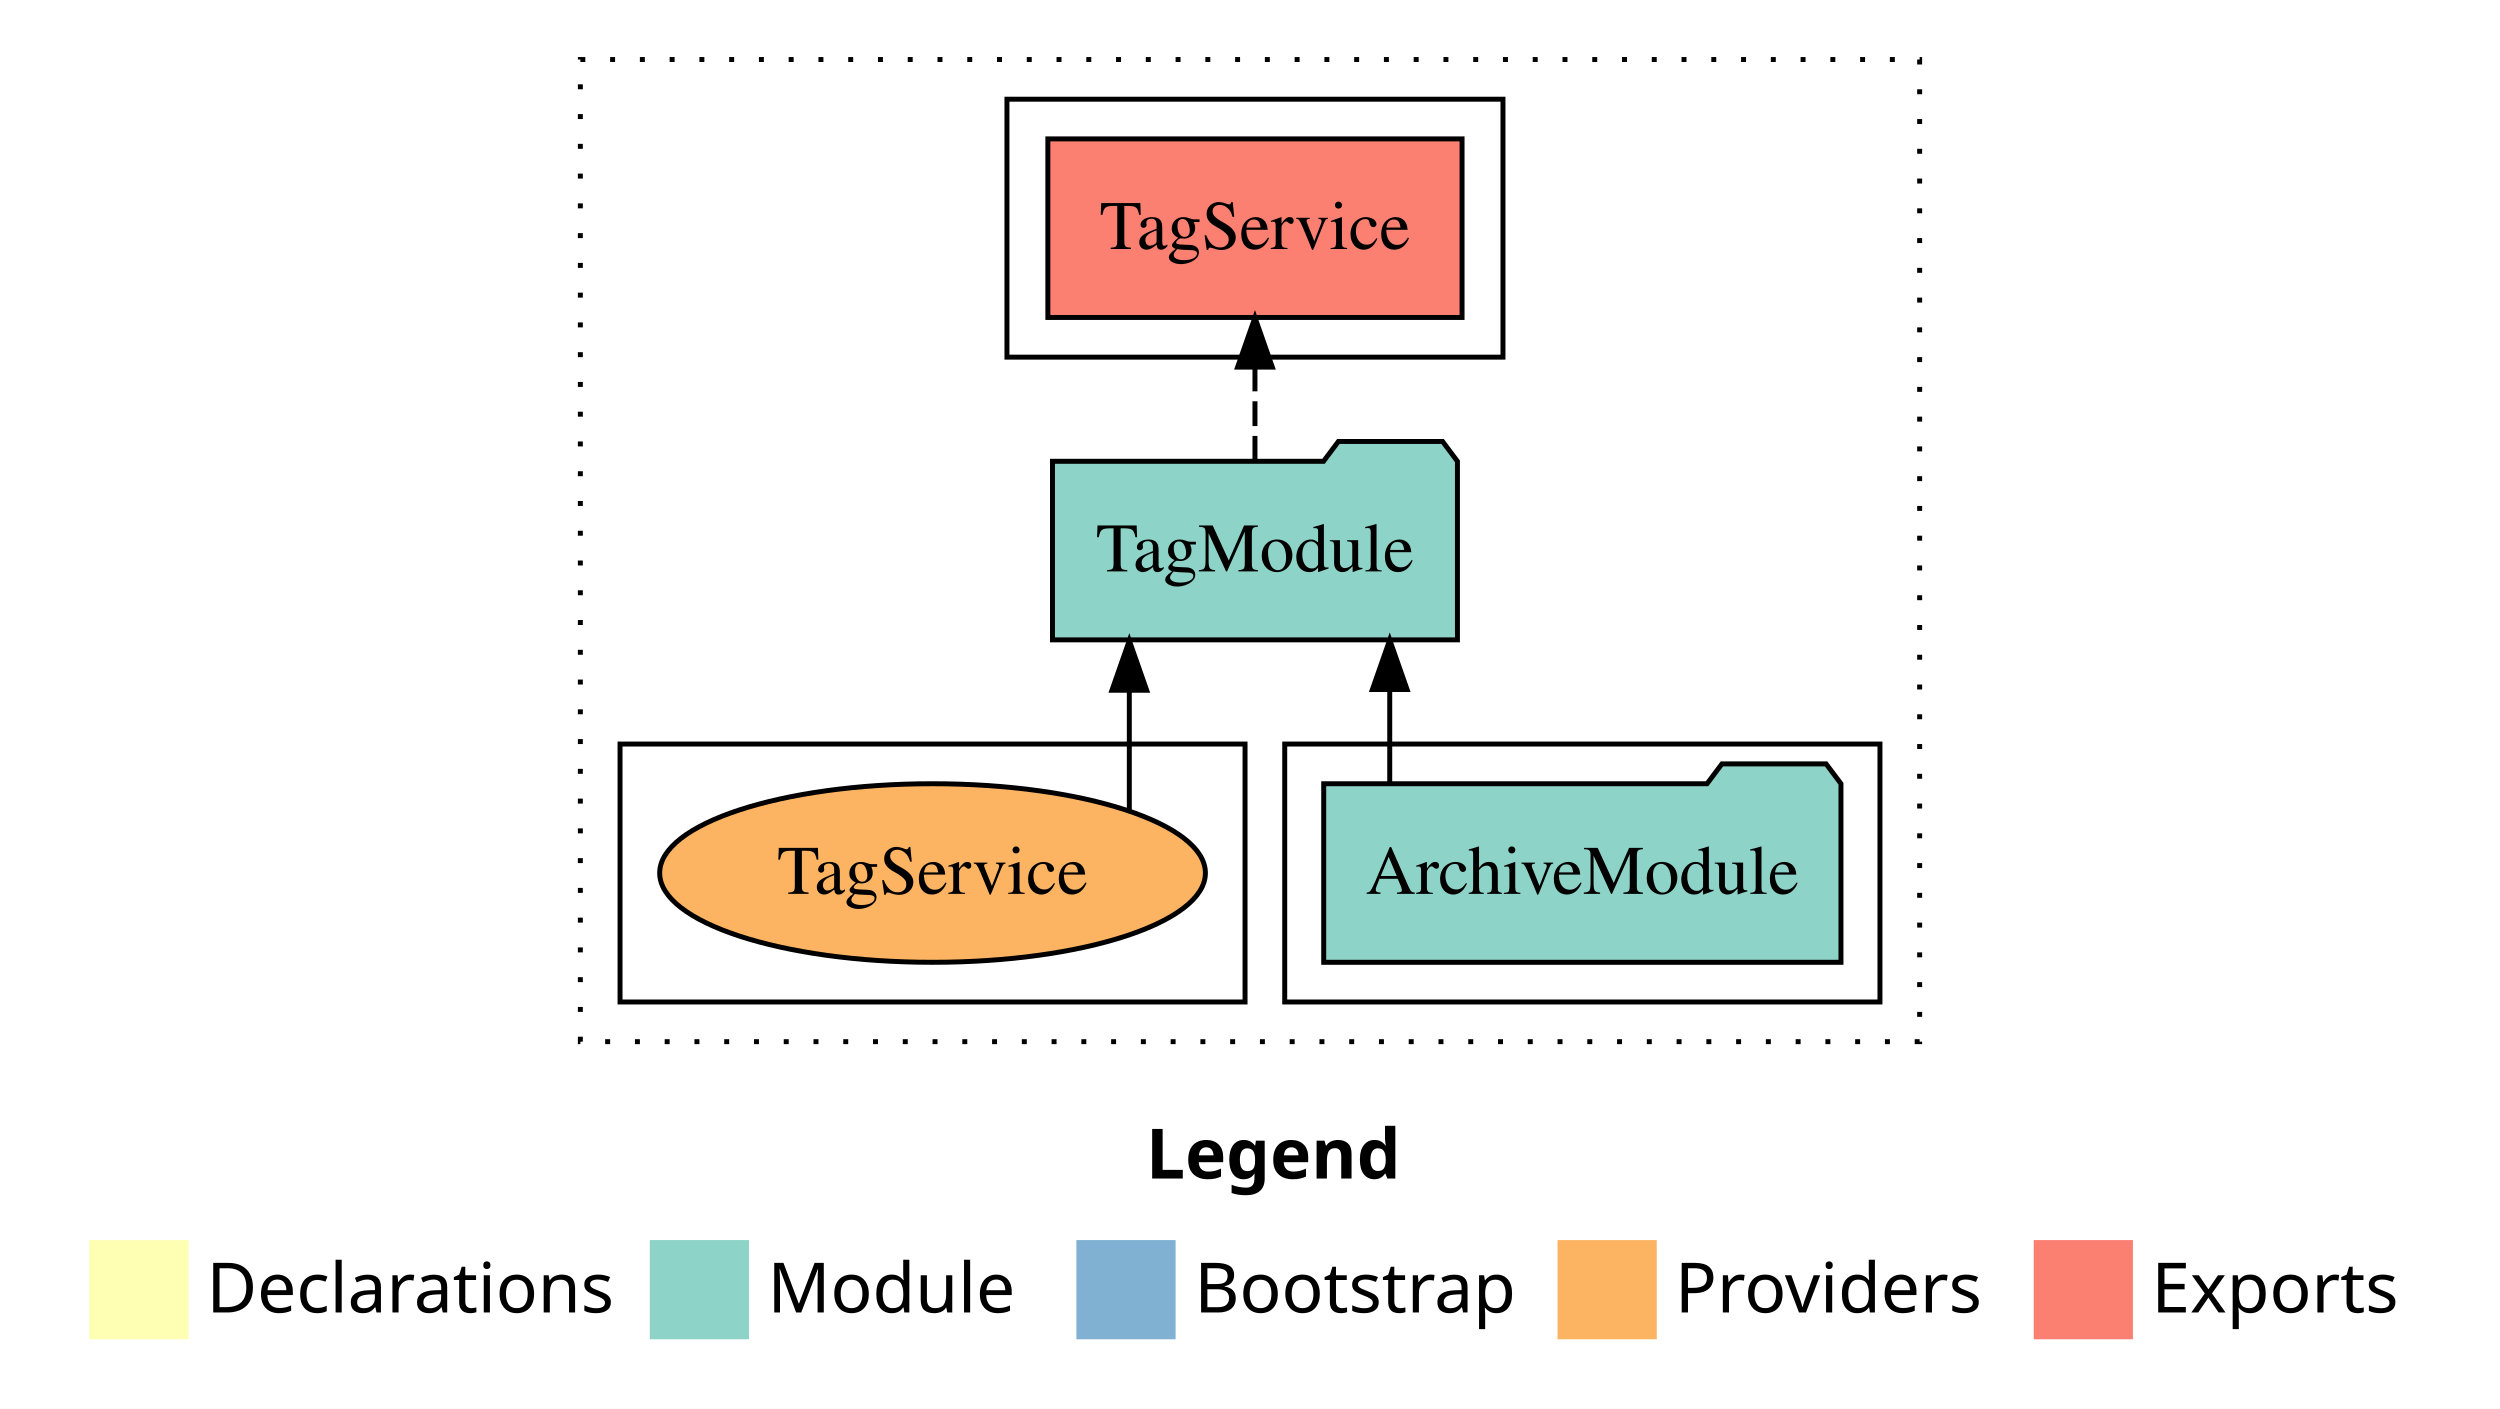
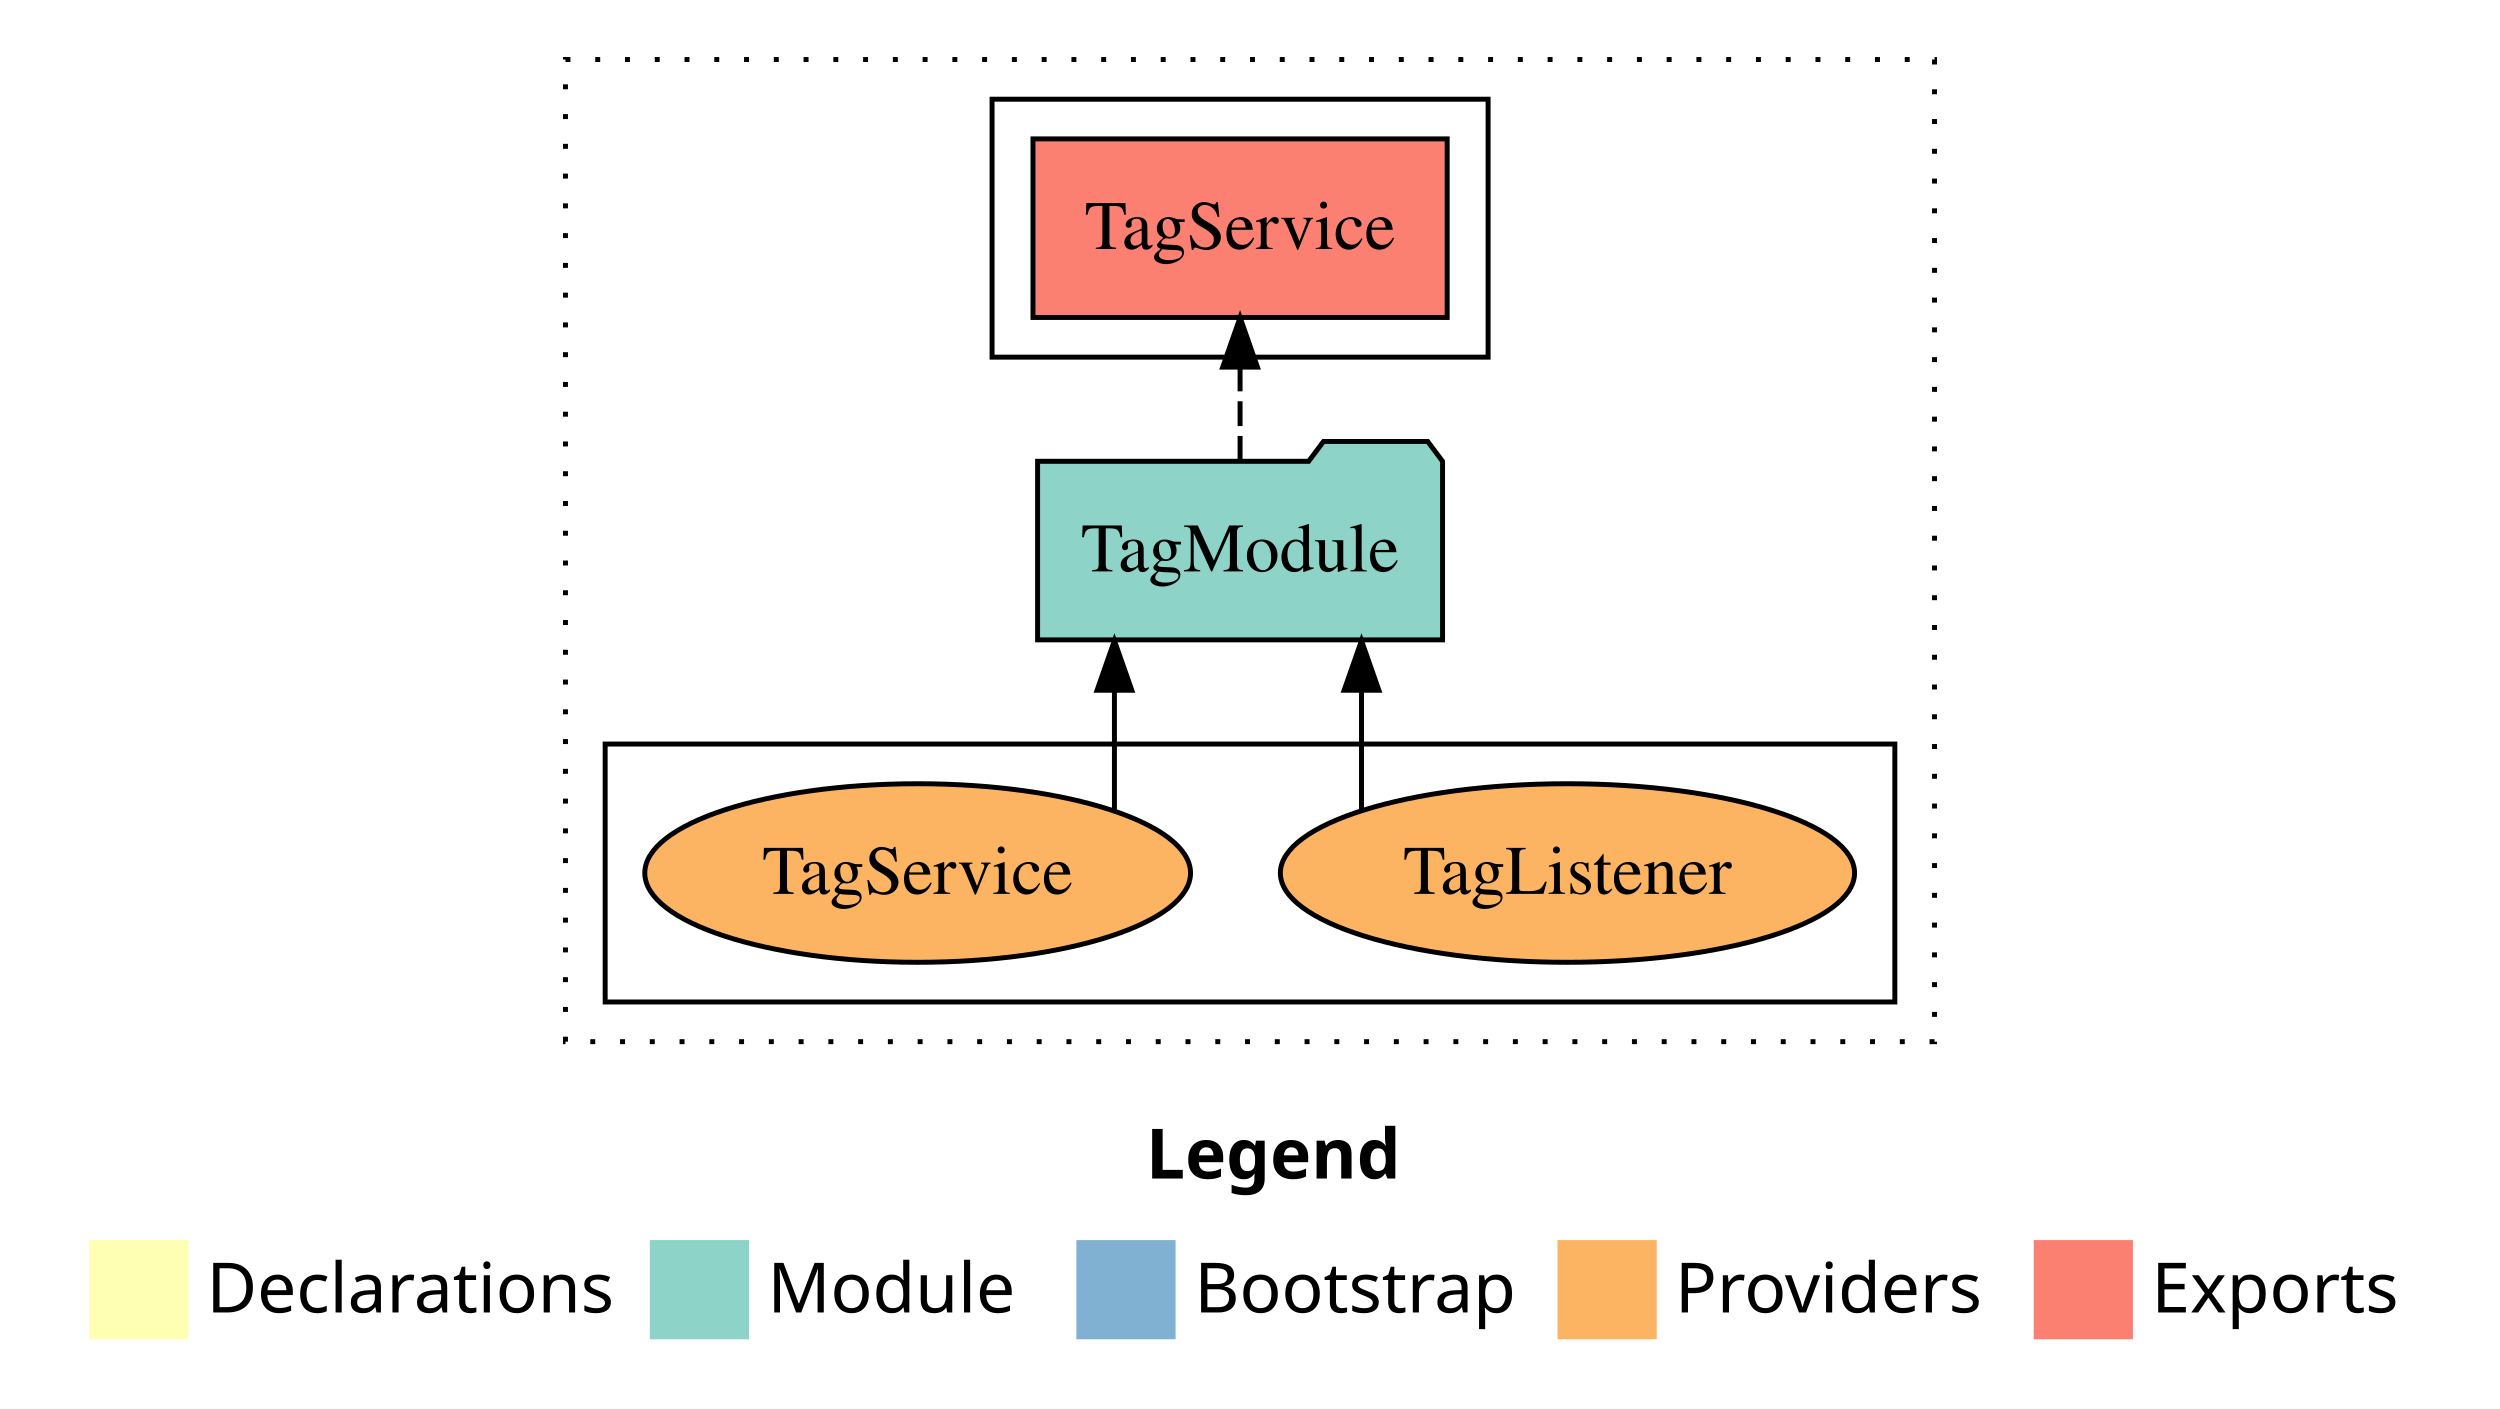
<svg xmlns="http://www.w3.org/2000/svg" width="504pt" height="284pt" viewBox="0.00 0.00 504.00 284.00">
  <g id="graph0" class="graph" transform="scale(1 1) rotate(0) translate(4 280)">
    <polygon fill="white" stroke="transparent" points="-4,4 -4,-280 500,-280 500,4 -4,4" />
    <text text-anchor="start" x="227.01" y="-42.4" font-family="Times-12" font-weight="bold" font-size="14.00">Legend</text>
    <polygon fill="#ffffb3" stroke="transparent" points="14,-10 14,-30 34,-30 34,-10 14,-10" />
    <text text-anchor="start" x="37.63" y="-15.4" font-family="Times-12" font-size="14.00">  Declarations</text>
    <polygon fill="#8dd3c7" stroke="transparent" points="127,-10 127,-30 147,-30 147,-10 127,-10" />
    <text text-anchor="start" x="150.73" y="-15.4" font-family="Times-12" font-size="14.00">  Module</text>
    <polygon fill="#80b1d3" stroke="transparent" points="213,-10 213,-30 233,-30 233,-10 213,-10" />
    <text text-anchor="start" x="236.78" y="-15.4" font-family="Times-12" font-size="14.00">  Bootstrap</text>
    <polygon fill="#fdb462" stroke="transparent" points="310,-10 310,-30 330,-30 330,-10 310,-10" />
    <text text-anchor="start" x="333.67" y="-15.4" font-family="Times-12" font-size="14.00">  Providers</text>
    <polygon fill="#fb8072" stroke="transparent" points="406,-10 406,-30 426,-30 426,-10 406,-10" />
    <text text-anchor="start" x="429.73" y="-15.4" font-family="Times-12" font-size="14.00">  Exports</text>
    <g id="clust1" class="cluster">
-       <polygon fill="none" stroke="black" stroke-dasharray="1,5" points="113,-70 113,-268 383,-268 383,-70 113,-70" />
-     </g>
-     <g id="clust3" class="cluster">
-       <polygon fill="none" stroke="black" points="255,-78 255,-130 375,-130 375,-78 255,-78" />
+       <polygon fill="none" stroke="black" stroke-dasharray="1,5" points="110,-70 110,-268 386,-268 386,-70 110,-70" />
    </g>
    <g id="clust4" class="cluster">
-       <polygon fill="none" stroke="black" points="199,-208 199,-260 299,-260 299,-208 199,-208" />
+       <polygon fill="none" stroke="black" points="196,-208 196,-260 296,-260 296,-208 196,-208" />
    </g>
    <g id="clust6" class="cluster">
-       <polygon fill="none" stroke="black" points="121,-78 121,-130 247,-130 247,-78 121,-78" />
+       <polygon fill="none" stroke="black" points="118,-78 118,-130 378,-130 378,-78 118,-78" />
    </g>
    <g id="node1" class="node">
-       <polygon fill="#8dd3c7" stroke="black" points="367.14,-122 364.14,-126 343.14,-126 340.14,-122 262.86,-122 262.86,-86 367.14,-86 367.14,-122" />
-       <text text-anchor="middle" x="315" y="-99.8" font-family="Times,serif" font-size="14.00">ArchiveModule</text>
+       <polygon fill="#fb8072" stroke="black" points="287.75,-252 204.25,-252 204.25,-216 287.75,-216 287.75,-252" />
+       <text text-anchor="middle" x="246" y="-229.8" font-family="Times,serif" font-size="14.00">TagService </text>
    </g>
    <g id="node2" class="node">
-       <polygon fill="#8dd3c7" stroke="black" points="289.82,-187 286.82,-191 265.82,-191 262.82,-187 208.18,-187 208.18,-151 289.82,-151 289.82,-187" />
-       <text text-anchor="middle" x="249" y="-164.8" font-family="Times,serif" font-size="14.00">TagModule</text>
+       <polygon fill="#8dd3c7" stroke="black" points="286.82,-187 283.82,-191 262.82,-191 259.82,-187 205.18,-187 205.18,-151 286.82,-151 286.82,-187" />
+       <text text-anchor="middle" x="246" y="-164.8" font-family="Times,serif" font-size="14.00">TagModule</text>
    </g>
    <g id="edge1" class="edge">
-       <path fill="none" stroke="black" d="M276.17,-122.11C276.17,-122.11 276.17,-140.99 276.17,-140.99" />
-       <polygon fill="black" stroke="black" points="272.67,-140.99 276.17,-150.99 279.67,-140.99 272.67,-140.99" />
+       <path fill="none" stroke="black" stroke-dasharray="5,2" d="M246,-187.11C246,-187.11 246,-205.99 246,-205.99" />
+       <polygon fill="black" stroke="black" points="242.5,-205.99 246,-215.99 249.5,-205.99 242.5,-205.99" />
    </g>
    <g id="node3" class="node">
-       <polygon fill="#fb8072" stroke="black" points="290.75,-252 207.25,-252 207.25,-216 290.75,-216 290.75,-252" />
-       <text text-anchor="middle" x="249" y="-229.8" font-family="Times,serif" font-size="14.00">TagService </text>
+       <ellipse fill="#fdb462" stroke="black" cx="312" cy="-104" rx="57.88" ry="18" />
+       <text text-anchor="middle" x="312" y="-99.8" font-family="Times,serif" font-size="14.00">TagListener</text>
    </g>
    <g id="edge2" class="edge">
-       <path fill="none" stroke="black" stroke-dasharray="5,2" d="M249,-187.11C249,-187.11 249,-205.99 249,-205.99" />
-       <polygon fill="black" stroke="black" points="245.5,-205.99 249,-215.99 252.5,-205.99 245.5,-205.99" />
+       <path fill="none" stroke="black" d="M270.48,-116.53C270.48,-116.53 270.48,-140.85 270.48,-140.85" />
+       <polygon fill="black" stroke="black" points="266.98,-140.85 270.48,-150.85 273.98,-140.85 266.98,-140.85" />
    </g>
    <g id="node4" class="node">
-       <ellipse fill="#fdb462" stroke="black" cx="184" cy="-104" rx="55.01" ry="18" />
-       <text text-anchor="middle" x="184" y="-99.8" font-family="Times,serif" font-size="14.00">TagService</text>
+       <ellipse fill="#fdb462" stroke="black" cx="181" cy="-104" rx="55.01" ry="18" />
+       <text text-anchor="middle" x="181" y="-99.8" font-family="Times,serif" font-size="14.00">TagService</text>
    </g>
    <g id="edge3" class="edge">
-       <path fill="none" stroke="black" d="M223.67,-116.53C223.67,-116.53 223.67,-140.85 223.67,-140.85" />
-       <polygon fill="black" stroke="black" points="220.17,-140.85 223.67,-150.85 227.17,-140.85 220.17,-140.85" />
+       <path fill="none" stroke="black" d="M220.67,-116.53C220.67,-116.53 220.67,-140.85 220.67,-140.85" />
+       <polygon fill="black" stroke="black" points="217.17,-140.85 220.67,-150.85 224.17,-140.85 217.17,-140.85" />
    </g>
  </g>
</svg>
